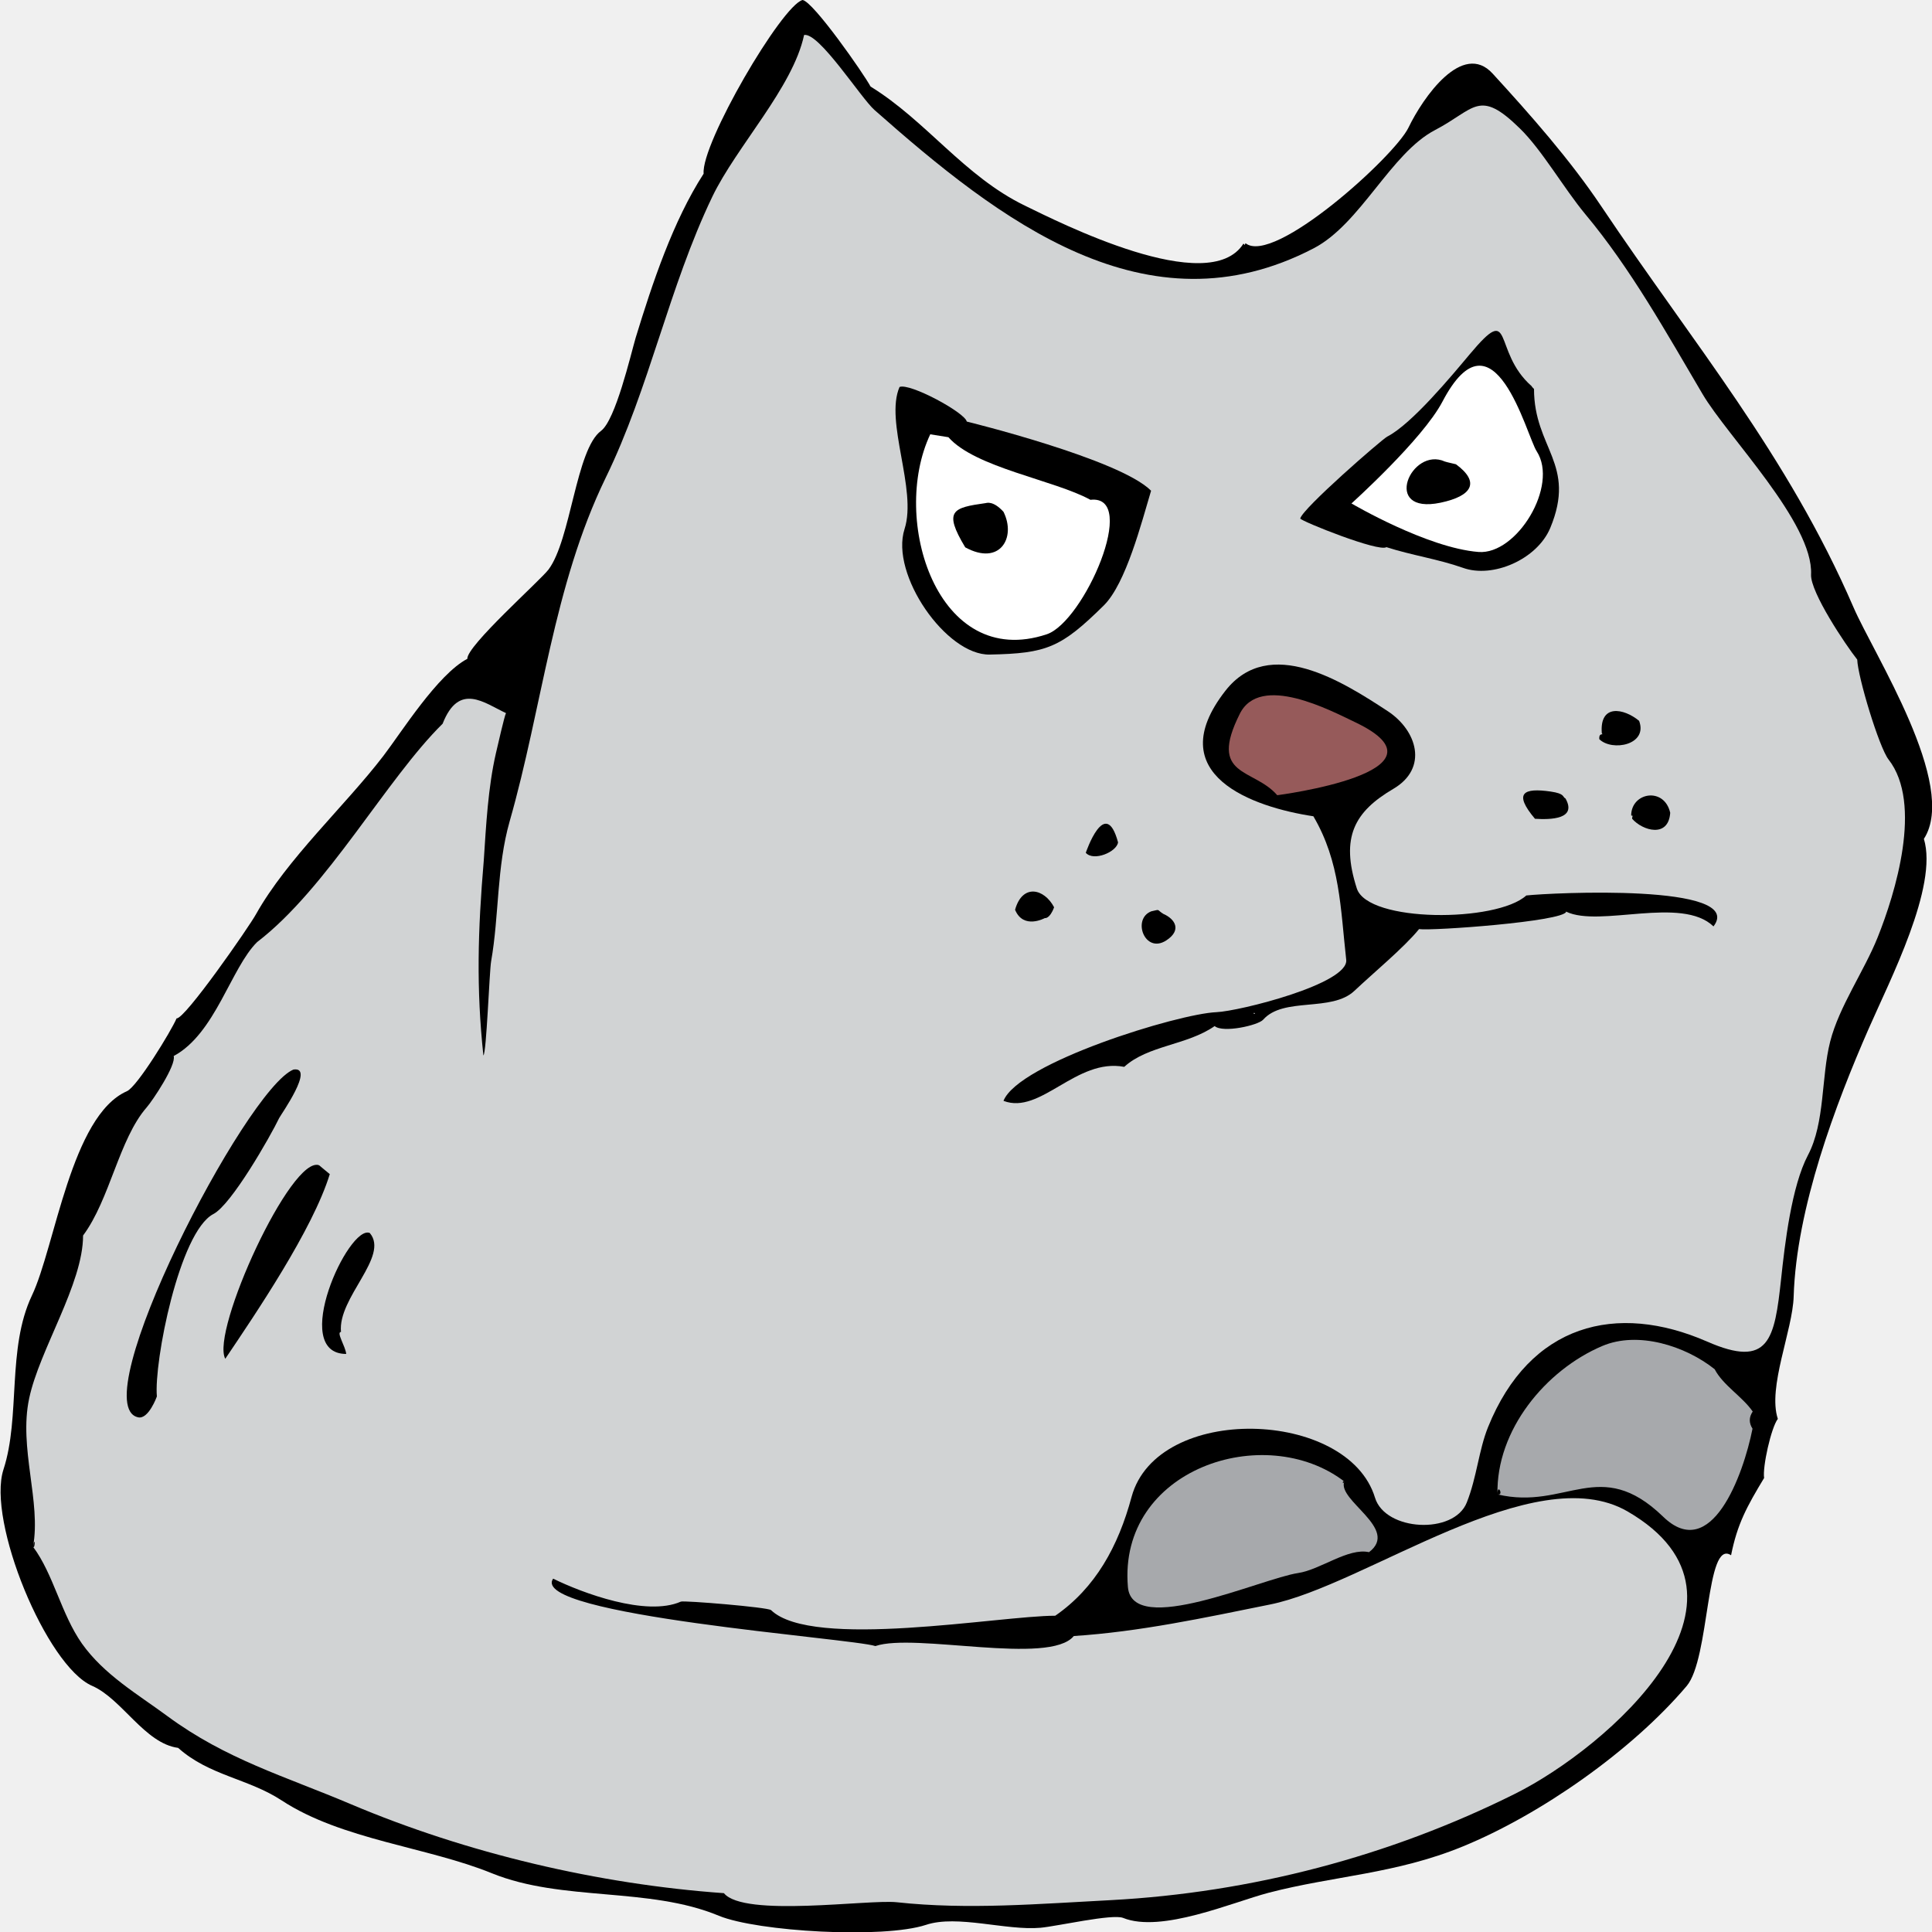
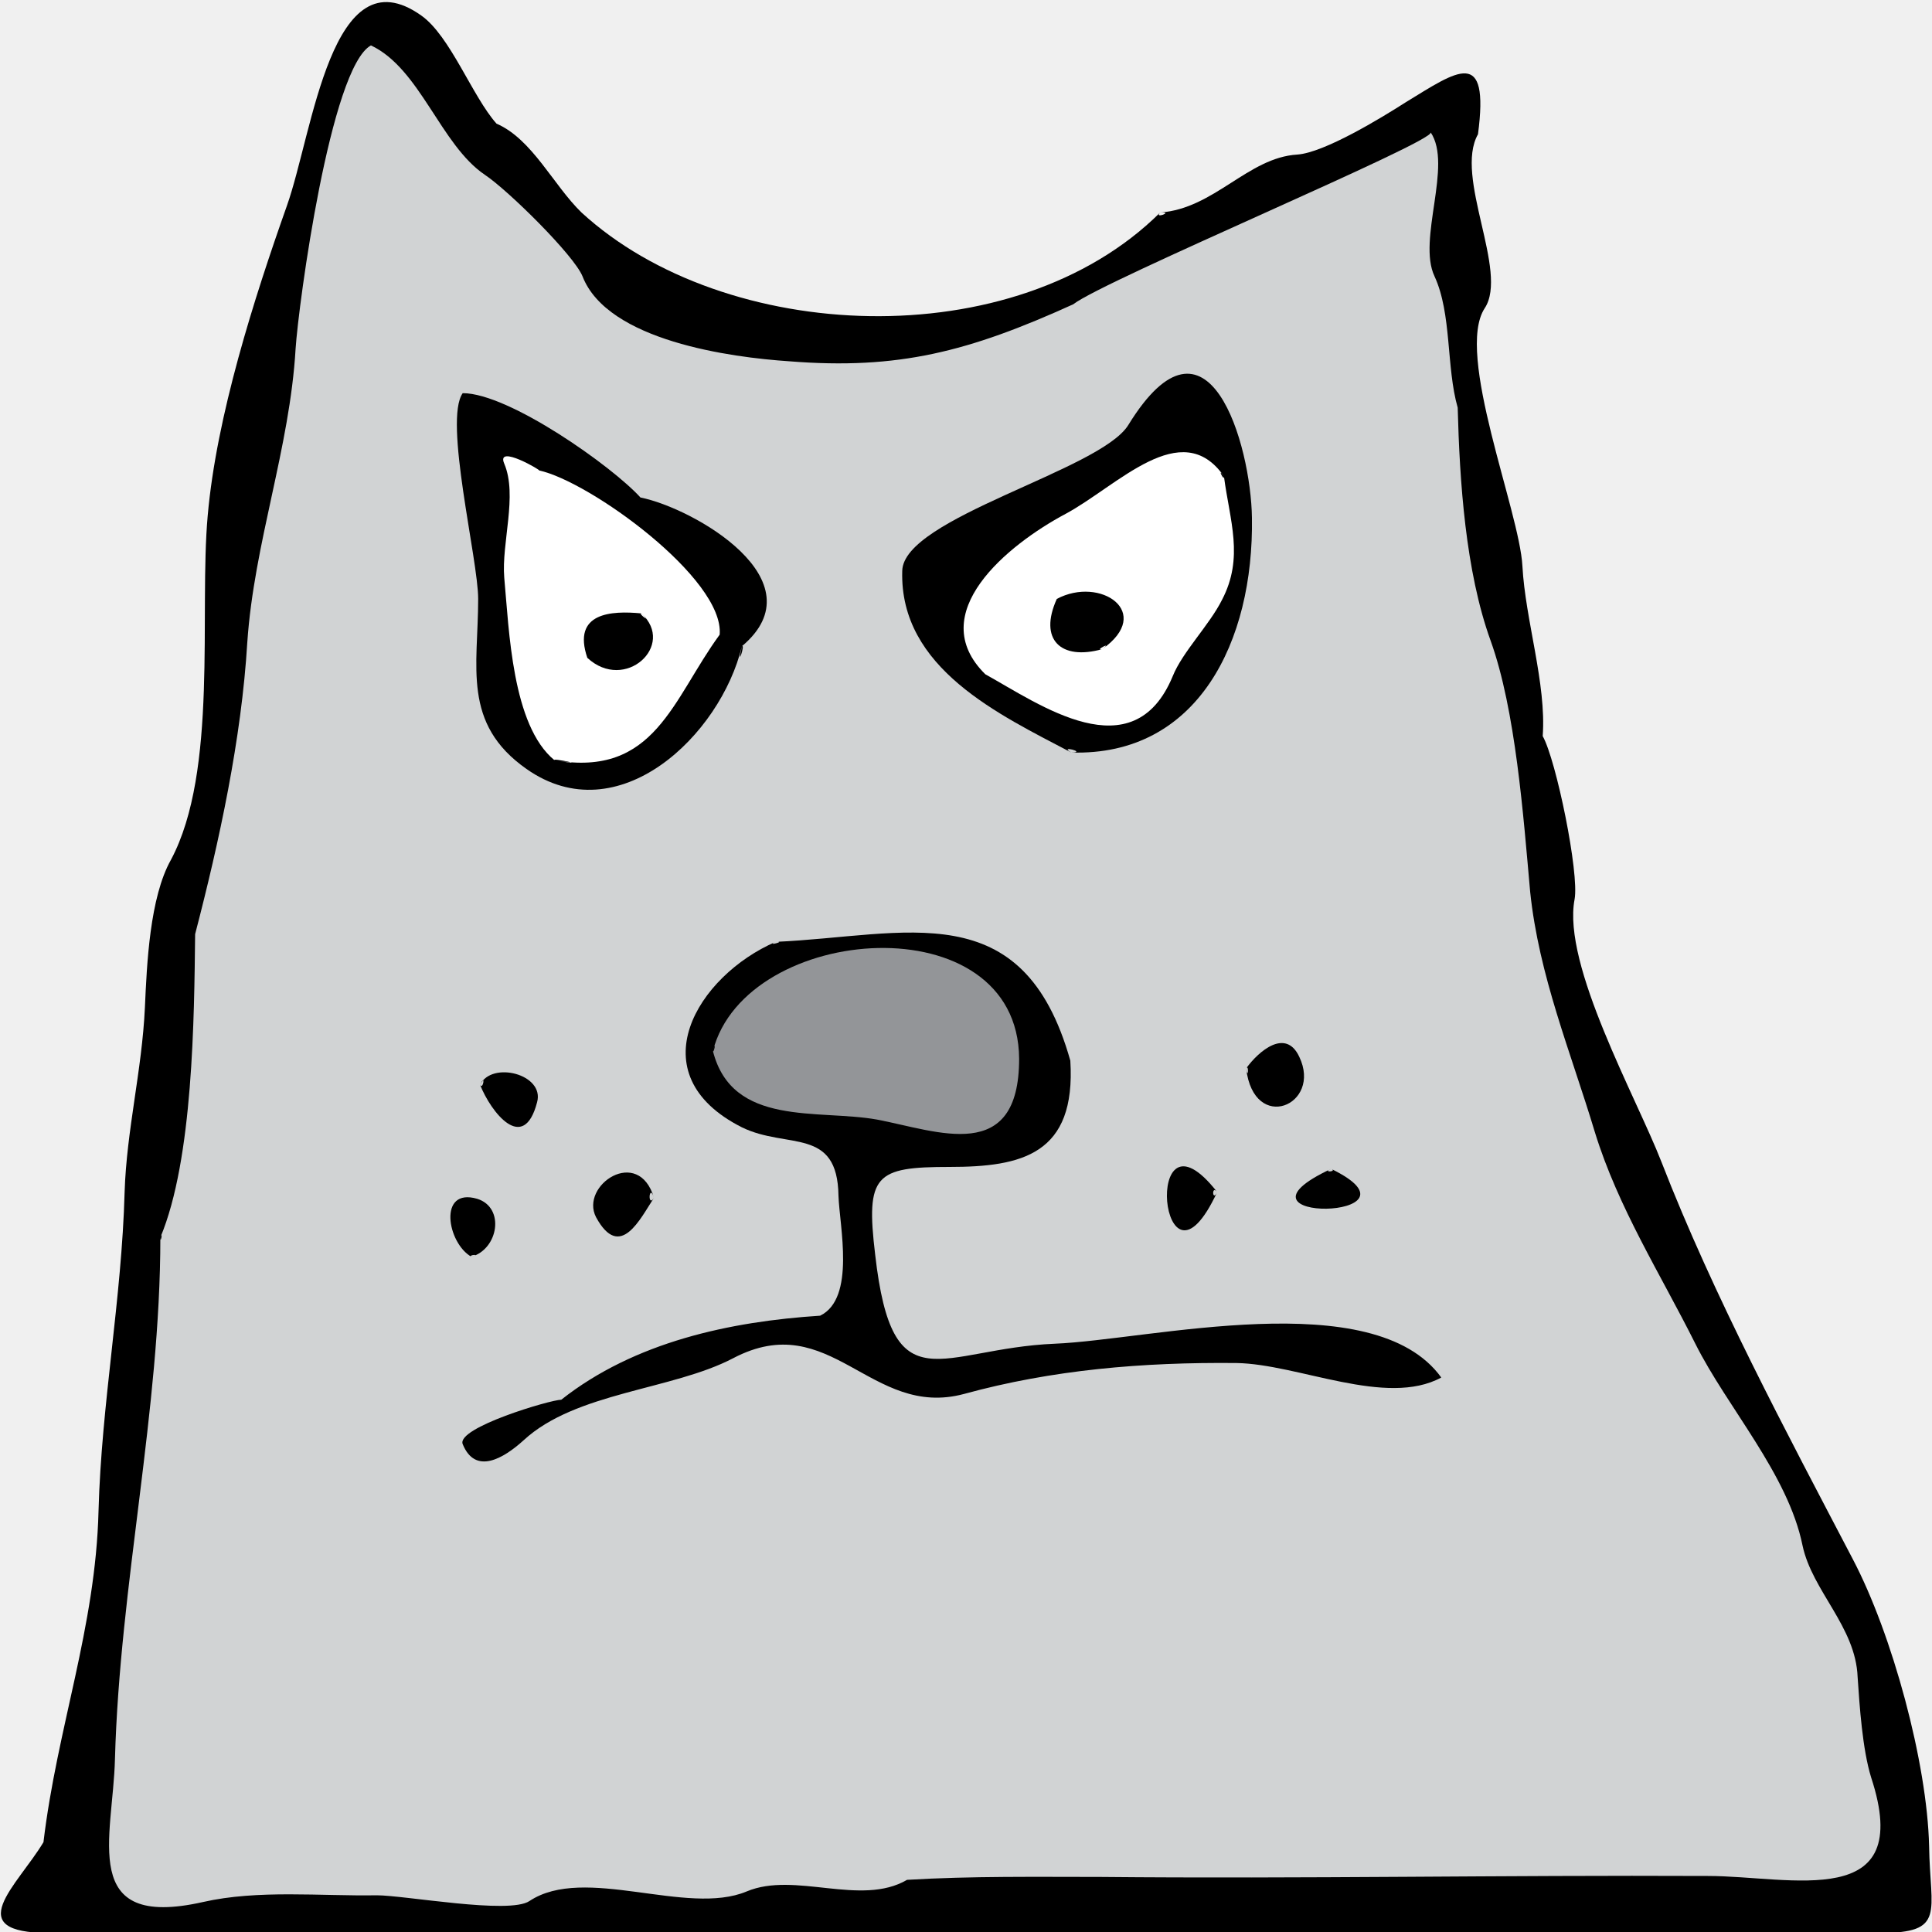
- <svg xmlns="http://www.w3.org/2000/svg" version="1.1" id="bergamot-just-browse" x="0px" y="0px" width="1000px" height="1000px" viewBox="0 0 1000 1000" style="enable-background:new 0 0 1000 1000;" xml:space="preserve">
+ <svg xmlns="http://www.w3.org/2000/svg" version="1.1" id="ThisCatIsHereAgain" x="0px" y="0px" width="200px" height="200px" viewBox="0 0 200 200" style="enable-background:new 0 0 200 200;" xml:space="preserve">
  <style type="text/css">

- 	.st0{fill-rule:evenodd;clip-rule:evenodd;fill:#A7A9AC;}
- 	.st1{fill-rule:evenodd;clip-rule:evenodd;}
- 	.st2{fill-rule:evenodd;clip-rule:evenodd;fill:#965A5A;}
- 	.st3{fill-rule:evenodd;clip-rule:evenodd;fill:#FFFFFF;}
- 	.st4{fill-rule:evenodd;clip-rule:evenodd;fill:#D1D3D4;}
+ 	.st0{fill-rule:evenodd;clip-rule:evenodd;}
+ 	.st1{fill-rule:evenodd;clip-rule:evenodd;fill:#939598;}
+ 	.st2{fill-rule:evenodd;clip-rule:evenodd;fill:#FFFFFF;}
+ 	.st3{fill-rule:evenodd;clip-rule:evenodd;fill:#D1D3D4;}

</style>
+   <path class="st0" d="M120.1,22c5.6-0.4,9.1-5.7,14.2-6c2.8-0.2,8.7-3.8,11.2-5.4c5.4-3.3,8.7-5.8,7.5,3.3c-2.5,4.4,3.2,14.2,0.7,18  c-3.1,4.7,3.6,21,3.9,26.7c0.3,5.6,2.5,12.2,2.1,17.6c1.4,2.5,3.8,14.2,3.3,16.9c-1.3,6.8,6.4,20.5,9,27.2  c5.4,13.9,12.9,27.9,19.8,41.1c4.1,7.8,7.7,21.1,7.9,29.7c0.1,6.9,1.8,9-5.1,9c-11.6,0-23.3,0-34.9,0c-41.6,0-83.2,0-124.7,0  c-10,0-20,0-29.9,0c-9.3,0-3.3-4.9-0.6-9.4c1.4-11.8,5.4-22.2,5.7-34.3c0.3-11.1,2.4-21.9,2.7-33c0.2-6.4,1.8-12.6,2.1-19.1  c0.2-4.5,0.5-11.4,2.7-15.3c4.9-9.2,2.9-25.6,3.8-35.6c0.9-10.3,4.8-22.5,8.2-32.1c2.7-7.6,4.6-26.3,13.9-19.7  c3,2.1,5.3,8.4,7.8,11.2c3.7,1.6,5.9,6.4,8.8,9.2C75,35.6,105,37,120.1,22C121.6,21.9,119.4,22.7,120.1,22z" />
+   <path class="st3" d="M16.6,128.1c0,17.9-4.2,35.9-4.7,54c-0.2,8.1-3.8,17.7,9.1,14.8c5.7-1.3,12.2-0.6,18-0.7c2.9,0,13.7,2,15.8,0.6  c5.7-3.8,16.3,1.6,22.5-1c5-2.1,11.8,1.6,16.6-1.2c6.7-0.4,13.4-0.3,20-0.3c20.9,0.2,41.9-0.2,62.9-0.1c8.6,0,21.5,3.8,16.9-10.2  c-0.9-2.9-1.2-7.4-1.4-10.4c-0.2-5.2-4.7-8.9-5.7-13.6c-1.5-7.4-7.8-14.3-11.1-20.9c-3.6-7.2-8-14.1-10.4-21.9  c-2.5-8.3-5.8-16.2-6.7-24.9c-0.7-7.8-1.5-18.8-4.1-26c-2.6-7.2-3.2-16.5-3.4-24.1c-1.2-4.2-0.6-9.7-2.4-13.6  c-1.8-3.8,1.9-11.5-0.4-14.9c0.6,0.9-33.8,15.3-37,17.8c-10.8,4.9-18.1,6.8-29.4,5.9c-6-0.4-18.8-2.1-21.4-8.8  c-0.9-2.2-7.7-8.9-10.1-10.5c-4.6-3.1-6.7-11-11.8-13.4c-4.2,2.3-7.5,26.8-7.8,31.4c-0.6,10.3-4.3,20.1-5,30.4  c-0.6,10-2.9,20.6-5.4,30.2C20.1,105.3,20,120,16.6,128.1C16.6,128.9,16.9,127.3,16.6,128.1z" />
  <g>
-     <path class="st1" d="M644.7,125.9c14.6,11.6,77-44.8,84.3-59.8c7.5-15.6,28-45.1,43.6-28c19.6,21.4,40.1,44.6,56.3,68.8   c47.5,70.9,96.4,128.7,130.4,207.3c10.5,24.4,54.5,92.2,36.5,120c7.5,24.7-17.7,73.3-28.6,98.3c-17,38.8-37.4,92.7-38.8,138.5   c-0.5,17.6-13.6,47.1-8.2,63.4c-3.5,4.6-8,25-7.1,30.6c-9,14.9-13.9,23.9-17.1,40c-13.2-8.8-10.9,53.4-23,67.7   c-28.6,33.7-75.8,66.6-115.8,83c-34.8,14.3-66.9,15.2-100.6,24c-18.7,4.9-55.5,21-75.3,13c-5.6-2.2-34,4.3-42.7,5.1   c-17.7,1.6-43.1-6.9-59.3-1.5c-22.2,7.3-87.3,3.5-107.2-4.7c-36.3-15.1-81-7.2-117.5-22c-33.3-13.6-77.7-17.3-108.8-37.7   c-17.4-11.4-37.5-12.8-53.6-27.2c-17.3-2.3-29.1-25.4-44.5-32.1c-23.6-10.2-54.6-85.3-45.9-112c8.9-27.3,1.7-62.6,14.7-90   c12-25.2,20.3-93.1,49.2-105.8c5.3-2.3,23-31.3,25.7-37.7c4.2,0.6,37.6-47.5,41.1-53.9c16.1-28.7,46-56,65.9-81.9   c9.4-12.3,28.1-42.2,43.5-50.3c-0.5-6.6,37.6-40.4,42-46.2c11.6-15.4,14.2-62.2,27.2-71.8c7.5-5.6,15.3-39.2,17.9-48.1   c8.6-28.1,19.3-60.4,35.2-85C362.8,74.4,404.6,2.9,415.4,0c5.5,0.7,31.7,38.2,35.2,44.8c28.8,17.7,48.5,46.4,79.8,61.6   c17.5,8.5,95.3,48.1,113.2,19.7C644.8,127.1,643.9,127.2,644.7,125.9z" />
+     <path class="st0" d="M129,110.6c1.3-1.8,4.1-4.2,5.5-1.2C136.9,114.4,129.8,117.4,129,110.6C129.3,110.1,129.2,111.9,129,110.6z" />
+     <path class="st0" d="M67.7,124c-1.4,2.1-3.5,6.6-6,2C60,122.7,66.1,118.6,67.7,124C67,125.1,67.2,122.4,67.7,124z" />
+     <path class="st0" d="M126,123.4C120.1,136.1,118.1,113.3,126,123.4C125.5,124.5,125.4,122.6,126,123.4z" />
+     <path class="st0" d="M49.7,112.3c1.2-2.5,6.7-1.1,5.9,1.8C54.2,119.5,50.8,115.1,49.7,112.3C50.3,111,50,112.9,49.7,112.3z" />
+     <path class="st0" d="M137.8,121C148.7,126.3,125.6,126.7,137.8,121C138.5,121.3,136.8,121.4,137.8,121z" />
+     <path class="st0" d="M48.8,130.1c-2.5-1.4-3.5-7.2,0.6-6C52.3,125,51.6,129.3,48.8,130.1C48.4,129.9,49.9,129.8,48.8,130.1z" />
  </g>
-   <path class="st4" d="M17.1,800.6c10.6,14.2,14.5,34.7,25.3,50.1c11.5,16.2,29,26.3,44.3,37.6c30.4,22.4,60.6,31,94.8,45.5  c60.2,25.5,128.4,41.5,193.2,46.1c10.3,12.7,74.9,3.1,89.5,4.7c36.8,4,73.8,0.8,110.9-1.1c72.5-3.9,144-22.6,209-55  c47.8-23.8,136.2-101,58.3-146.2c-48.4-28-135.6,38.3-185.1,48.2c-34.1,6.9-67.5,14.1-101.5,16.3c-12.6,15.4-82.4-1.8-102.7,5.2  c-11.8-4-179.8-16-166.8-34.9c15,7.4,48.2,19.8,66.1,11.9c1.5-0.7,45.1,2.9,46.7,4.4c21.4,20.6,118.2,2.9,147.1,2.9  c20.8-14.4,32.6-35.9,39.5-61.5c13.2-48.6,112-45.6,126,0.4c5.3,17.4,40.9,19.2,47.5,2.5c5.2-13.1,6.2-27.1,11-39  c21.6-53.5,66.5-64.8,113.4-44.3c32.2,14.1,34.9-1.2,38.3-32.4c1.9-18,5.4-48,13.9-64.1c8.9-16.9,6.8-40.4,11.5-58.8  c4.6-18.1,17.6-36.5,24.6-54c9-22.5,23.5-69.1,5.6-92c-4.9-6.3-15.9-42.7-16.2-51.7c-6.1-7.7-24.3-34.9-23.9-44  c1.3-26.7-43.3-71.5-56.2-93.5c-18.7-31.7-37.2-65-60.7-93.1c-11.1-13.4-22.4-33.2-33.8-44.3c-21.3-20.9-23.2-10-43.9,0.8  c-23,12-38.5,48.5-62.8,61.2c-86.5,45.1-162.9-14.6-227.4-71.6c-7.1-6.3-28.6-40.2-36.4-38.8c-5.8,27.2-35,57.7-47.5,83.7  c-22.6,47.1-32.5,99-55.2,145.5c-27.2,56-32.8,118.7-49.7,177.8c-6.8,23.9-5.4,48.6-9.6,72.5c-0.9,5.1-2.4,47.6-4,48.7  c-3.7-34.6-2.9-64.5,0.2-100.9c1.2-18.2,2.2-37.8,6.3-55.6c0.9-3.8,4.4-19.3,5.2-20.7c-11.2-5.2-24.3-16.2-32.8,5.5  c-28.9,28.4-59.8,85.3-96,113c-13.6,13.4-21.6,47.4-43.2,59c1.4,4.7-11,23.2-14,26.6c-14.3,16.4-19,47.6-32.9,66.3  c0,25.1-22.6,59.1-27.9,84.3C9.6,749.5,21.4,777.3,17.1,800.6C18.2,802.1,18.3,794,17.1,800.6z" />
-   <path class="st0" d="M775.1,773.5c35.5,8.4,52.9-20.2,85.7,11.5c24.9,24.2,41.5-21.4,46.3-45.5c-1.9-3-1.9-5.9,0.1-8.9  c-5.4-7.8-15.3-13.5-19.7-21.9c-15.2-12.1-39.7-19.9-58.2-12C800.1,709.1,774.3,740.2,775.1,773.5  C778.6,774.3,775,767.3,775.1,773.5z" />
-   <path class="st0" d="M695.8,766.8c-41.2-31.5-117.2-6.5-112,54.6c2.2,26.4,69.2-4.4,88.1-7.2c11.5-1.7,25.9-13.2,36.7-10.8  C724.6,791.3,692,776.7,695.8,766.8C694.7,766,694.9,769.1,695.8,766.8z" />
-   <path class="st1" d="M794,201.3c0,30.8,22.2,38.8,8.4,72c-6.8,16.2-29.7,26.2-45.2,20.6c-12.7-4.5-26.6-6.5-39.6-10.7  c-3.9,2.7-43.8-13.3-44.6-14.8c1-5.1,42.3-41,45-42.4c12.7-6.5,33.3-31.4,42.7-42.6c23.3-27.8,11.4-1.6,32.1,16.5  C792.7,199.9,793.3,200.7,794,201.3z" />
-   <path class="st3" d="M699.9,260.8c0,0,38.8,22.8,65.4,24.9c19.8,1.5,41.6-34.3,30.1-52.1c-5.3-8.1-22.2-76.5-48.8-25.7  c-10.3,19.6-47.1,52.7-47.1,52.7L699.9,260.8z" />
-   <path class="st1" d="M500.4,218.2c0,0,79.2,19.4,95.4,35.8c-5,16.7-13,47.9-24.4,59.3c-22.3,22-29.6,24.9-59.1,25.5  c-22.5,0.5-51.7-41.5-44.1-65c6.6-20.5-10.4-55.6-2.6-73.5C470.9,198.1,499.4,213.5,500.4,218.2  C505.4,219.8,500.4,218.2,500.4,218.2z" />
-   <path class="st3" d="M490.9,226.3c0,0-6.3-1-9.4-1.5c-20.8,44,3.6,122.4,60.3,103.5c19.2-6.4,48.1-72.5,22.6-69.6  C545.6,248.4,504.8,242.1,490.9,226.3C487.7,226.5,490.9,226.3,490.9,226.3z" />
-   <path class="st1" d="M810.7,471.9c-1.7,5.1-69.5,10-76.2,9c-7.7,9.5-23.9,22.9-33.4,31.9c-11.9,11.3-36.7,3-47.3,15  c-2.6,2.9-20.7,7-25.1,3.3c-14.4,10-34.5,9.9-46.8,21.1c-24.9-4.7-43.3,25-62.5,17.6c7.8-19.7,90.4-45.1,110.2-45.9  c11.9-0.5,68.6-14.7,67.2-27.1c-3-26.9-3.1-50.6-17-74.3c-31.1-4.7-79.6-21.4-45.5-65c22.7-29,60.8-4.6,84,10.6  c15.2,10,21.1,29.5,2.9,40.2c-20.1,11.8-27.5,25-18.9,51.6c5.8,17.7,72.3,17.6,87.7,3.6c12.3-1.4,114-6.4,96.9,16  C870.4,463.6,828.1,480.2,810.7,471.9C810.2,473.4,810.3,471.7,810.7,471.9z M649.6,524.6C648.8,523.5,648.6,525.4,649.6,524.6  C649.5,524.4,649.5,524.7,649.6,524.6z" />
-   <path class="st2" d="M661.1,411.6c0,0,94-12.1,40.5-37.7c-12.8-6.1-49.4-25.6-59.9-4.4C625.2,402.4,648.8,397.4,661.1,411.6  C667.1,410.6,661.1,411.6,661.1,411.6z" />
-   <path class="st1" d="M81.2,722.8c0,0-4.3,12-9.7,10.8c-28.8-6.2,55.7-170,80.4-180c11.2-1.7-6.3,23-7.4,25.1  c-4.5,9.4-24.8,45-34.1,49.7C92.8,637.7,79.6,705.1,81.2,722.8C73.6,724.6,81.2,722.8,81.2,722.8z" />
-   <path class="st1" d="M165.3,603.2c-0.7-0.5,5.7,4.8,5.4,4.5c-8.8,28.7-38.4,72.3-54.1,95.6C108.9,689.2,151,597.1,165.3,603.2  C165.9,603.6,162.6,602.1,165.3,603.2z" />
-   <path class="st1" d="M179.2,700.8c-29.6,0,1.3-67.3,12.2-62.6c10.3,12.1-16.7,33.5-14.9,51.2C173.9,689.5,178.8,696.8,179.2,700.8z" />
-   <path class="st1" d="M829.1,379.6c-1.3-15.4,11.3-13.1,19.3-6.5c4.7,12.5-14,16-20.6,9.5C827.5,378.8,830.3,380.8,829.1,379.6z" />
-   <path class="st1" d="M810.3,413.3c6.1,10.8-7.8,11-15.8,10.5c-11.4-13.5-5.8-16.1,8.1-14.1C810.2,410.8,808.6,412.5,810.3,413.3z" />
-   <path class="st1" d="M844.3,422.1c0-12,17.1-15,20.2-1.4c-0.9,13.2-14.3,9.3-19.7,3.1C844.8,421.9,845.6,422.4,844.3,422.1z" />
-   <path class="st1" d="M562,441.4c0,0,10.1-29.9,16.7-5.4C578,441,566,446,562,441.4C562,437.2,562,441.4,562,441.4z" />
-   <path class="st1" d="M540.8,475.2c0,0-11.1,6.1-15.4-4.3c3.8-13.7,15.1-11,20.2-1.3C543.3,475.8,540.8,475.2,540.8,475.2z" />
-   <path class="st1" d="M602.1,473c6.2,2.7,9.7,8.5,1.5,13.8c-11.1,7.1-17.8-11.2-7.7-15.1C600.9,470.6,598.4,470.7,602.1,473z" />
-   <path class="st1" d="M519.4,264.9c6.7,13.4-1.9,28.2-19.8,18.4c-11.5-19.1-6.4-20.5,10.6-22.9C510.8,260.3,514.1,259.1,519.4,264.9z  " />
-   <path class="st1" d="M753.6,240.3c12.5,9.2,8.6,16.4-8,19.9c-30.8,6.4-15.2-29.3,2.3-21.3C747.9,238.9,749.9,239.5,753.6,240.3z" />
+   <g>
+     <path class="st0" d="M110.9,77.9c-7.4-3.9-17.8-8.7-17.5-18.8c0.1-5.5,20.5-10.4,23.4-15.1c8.3-13.5,12.7,2.1,12.8,9.6   C129.8,66.4,124,78.3,110.9,77.9C109.5,77.1,112.6,77.9,110.9,77.9z" />
+     <path class="st0" d="M76.8,66.9C74.6,76.1,64,86.3,54.5,79.6c-6.7-4.7-5-10.6-5-17.6c0-4.1-3.6-18.5-1.6-21.3   c4.8,0,15.5,7.6,18.4,10.8C71.8,52.6,84.9,60.1,76.8,66.9C76.2,69.5,77.2,66.6,76.8,66.9z" />
+     <path class="st2" d="M126.7,49.3c-4.4-6.3-11,1-16.4,3.9c-6,3.2-14.7,10.3-8.3,16.6c5.6,3.1,15.3,10.1,19.4,0.2   c1-2.5,3.8-5.3,5.1-7.9C128.8,57.7,127.3,53.9,126.7,49.3C125.9,48.2,126.8,50,126.7,49.3z" />
+     <path class="st0" d="M114.1,67.2c-4.3,1.2-6.6-1-4.7-5.2C113.9,59.6,119.5,63.4,114.1,67.2C113.2,67.4,115.3,66.3,114.1,67.2z" />
+     <path class="st2" d="M57.4,78.7c10.4,1.8,12.2-6.3,17.1-13c0.5-5.8-13.5-15.9-18.7-17c0.4,0.1-4.5-2.8-3.6-0.7   c1.4,3.3-0.3,8.2,0,11.8C52.7,65.2,53,75.1,57.4,78.7C61.6,79.4,57,78.4,57.4,78.7z" />
+     <path class="st0" d="M66.4,63.5c3.6,3.3-1.7,8.2-5.6,4.6C59.2,63.4,63.3,63.2,66.4,63.5C67.7,64.7,66,63.5,66.4,63.5z" />
+   </g>
+   <g>
+     <path class="st0" d="M80.3,97.5c13.5-0.6,25.6-5.1,30.5,12.3c0.6,9.7-5,11-12.5,11c-7.7,0-8.7,0.8-7.7,9.1   c1.8,15.8,6.7,9.7,18.6,9.2c9.8-0.4,33-6.2,40,3.5c-5.7,3.1-14.8-1.4-21.2-1.5c-9.7-0.1-19.1,0.7-28.2,3.2   c-9.7,2.6-13.8-9-23.9-3.7c-6.3,3.3-16.3,3.5-21.7,8.5c-2.1,1.9-5,3.6-6.3,0.4c-0.7-1.7,9.1-4.6,10.2-4.6c7.6-6,17.5-8.1,26.8-8.7   c3.7-1.8,2-9.3,1.9-12.4c-0.1-7.2-5.3-4.8-10-7.1C65.9,111.2,72.2,101,80.3,97.5C81.5,97.4,79.2,98,80.3,97.5z" />
+     <path class="st1" d="M73.8,108.8c2,7.9,10.9,6,17,7.1c6.3,1.2,14.7,4.7,14.7-6.3C105.4,93.4,77.2,95.5,73.8,108.8   C73.9,109.1,74.2,107.4,73.8,108.8z" />
+   </g>
</svg>
